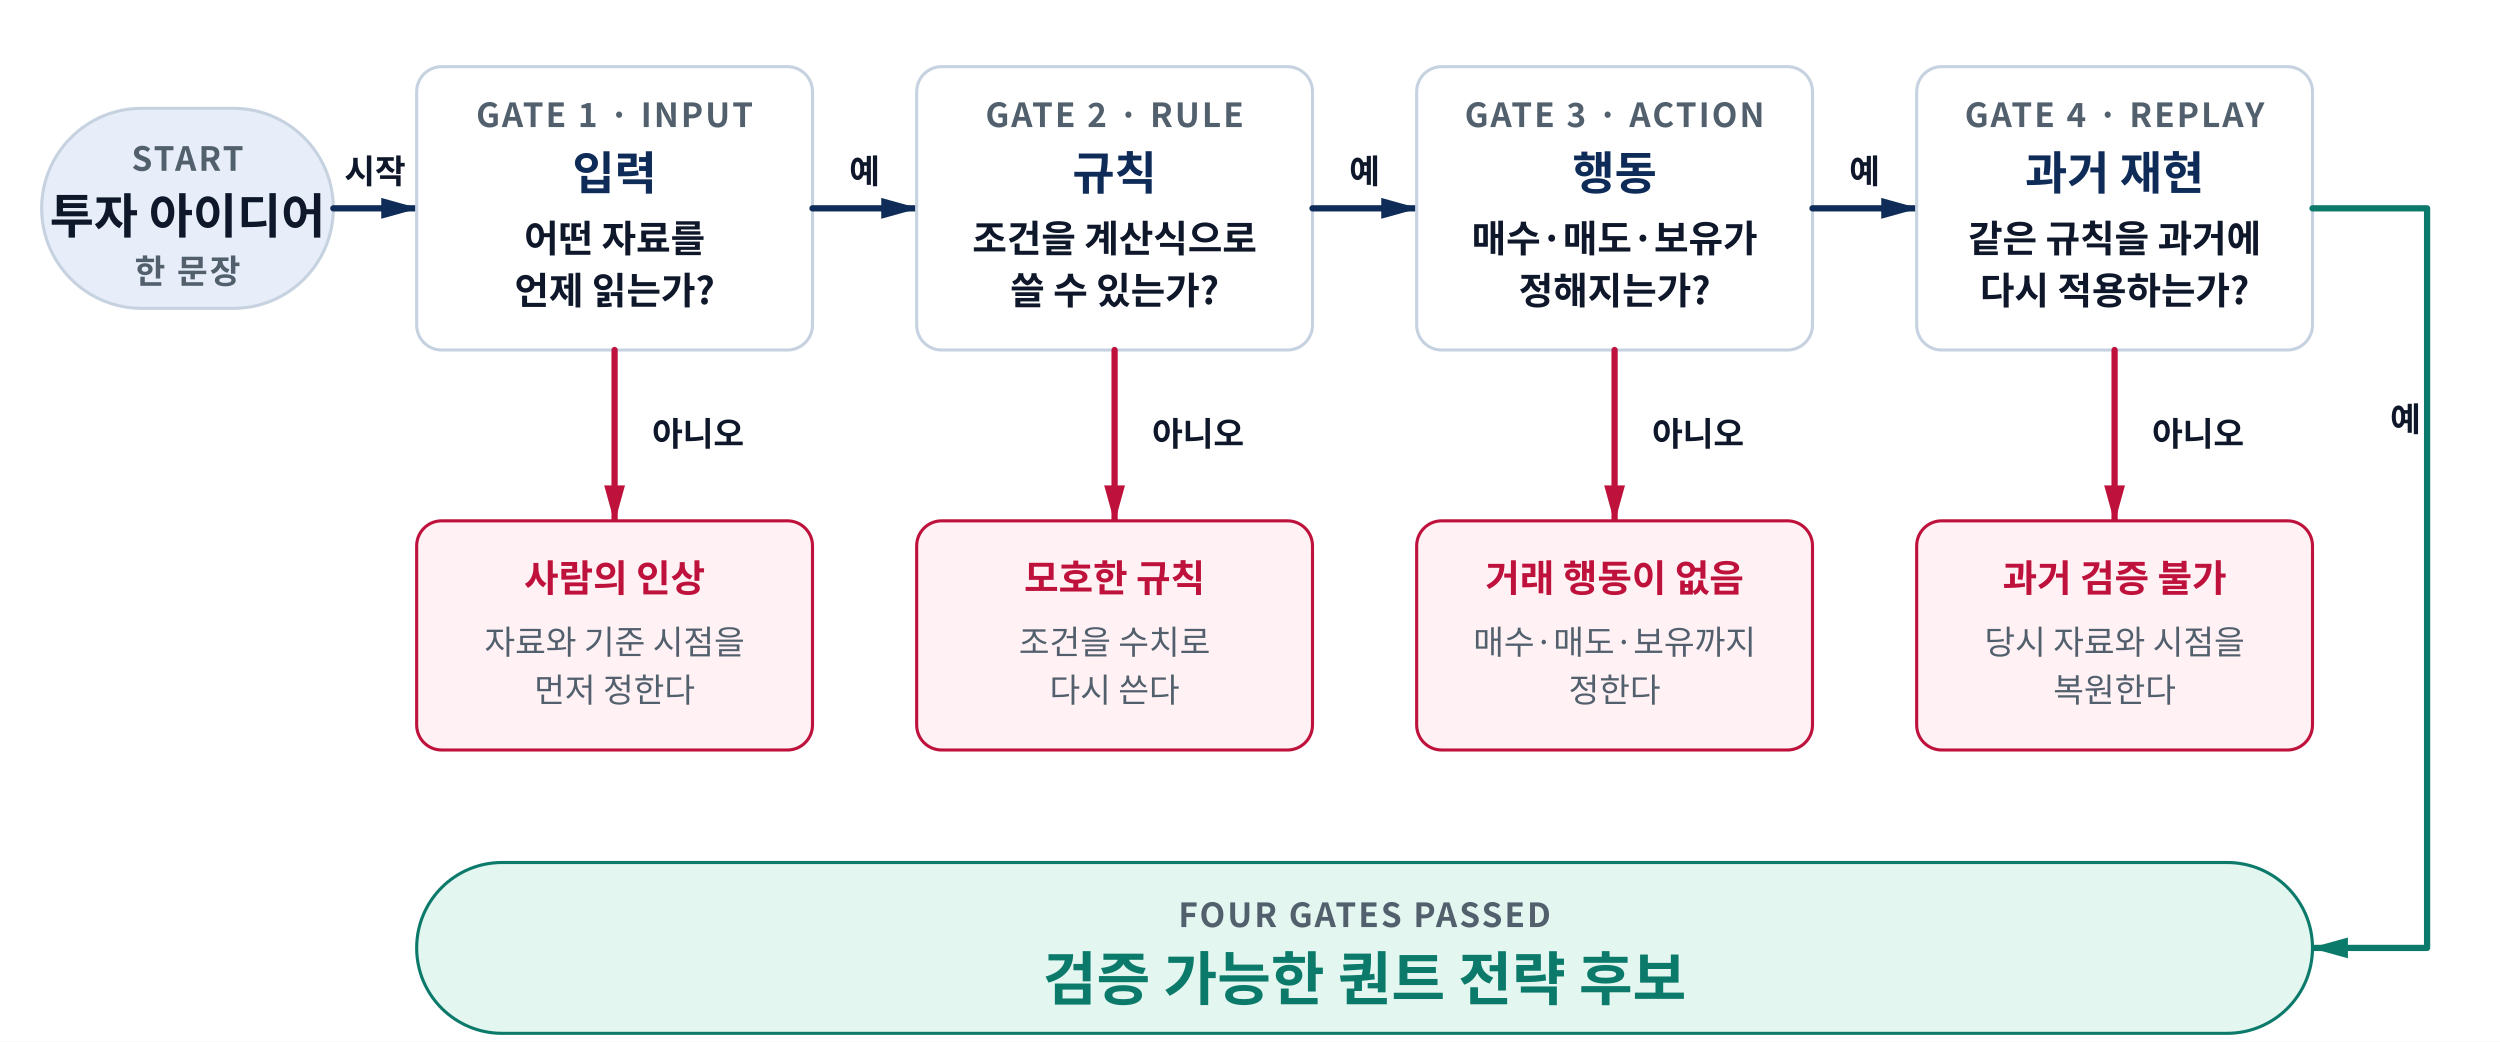
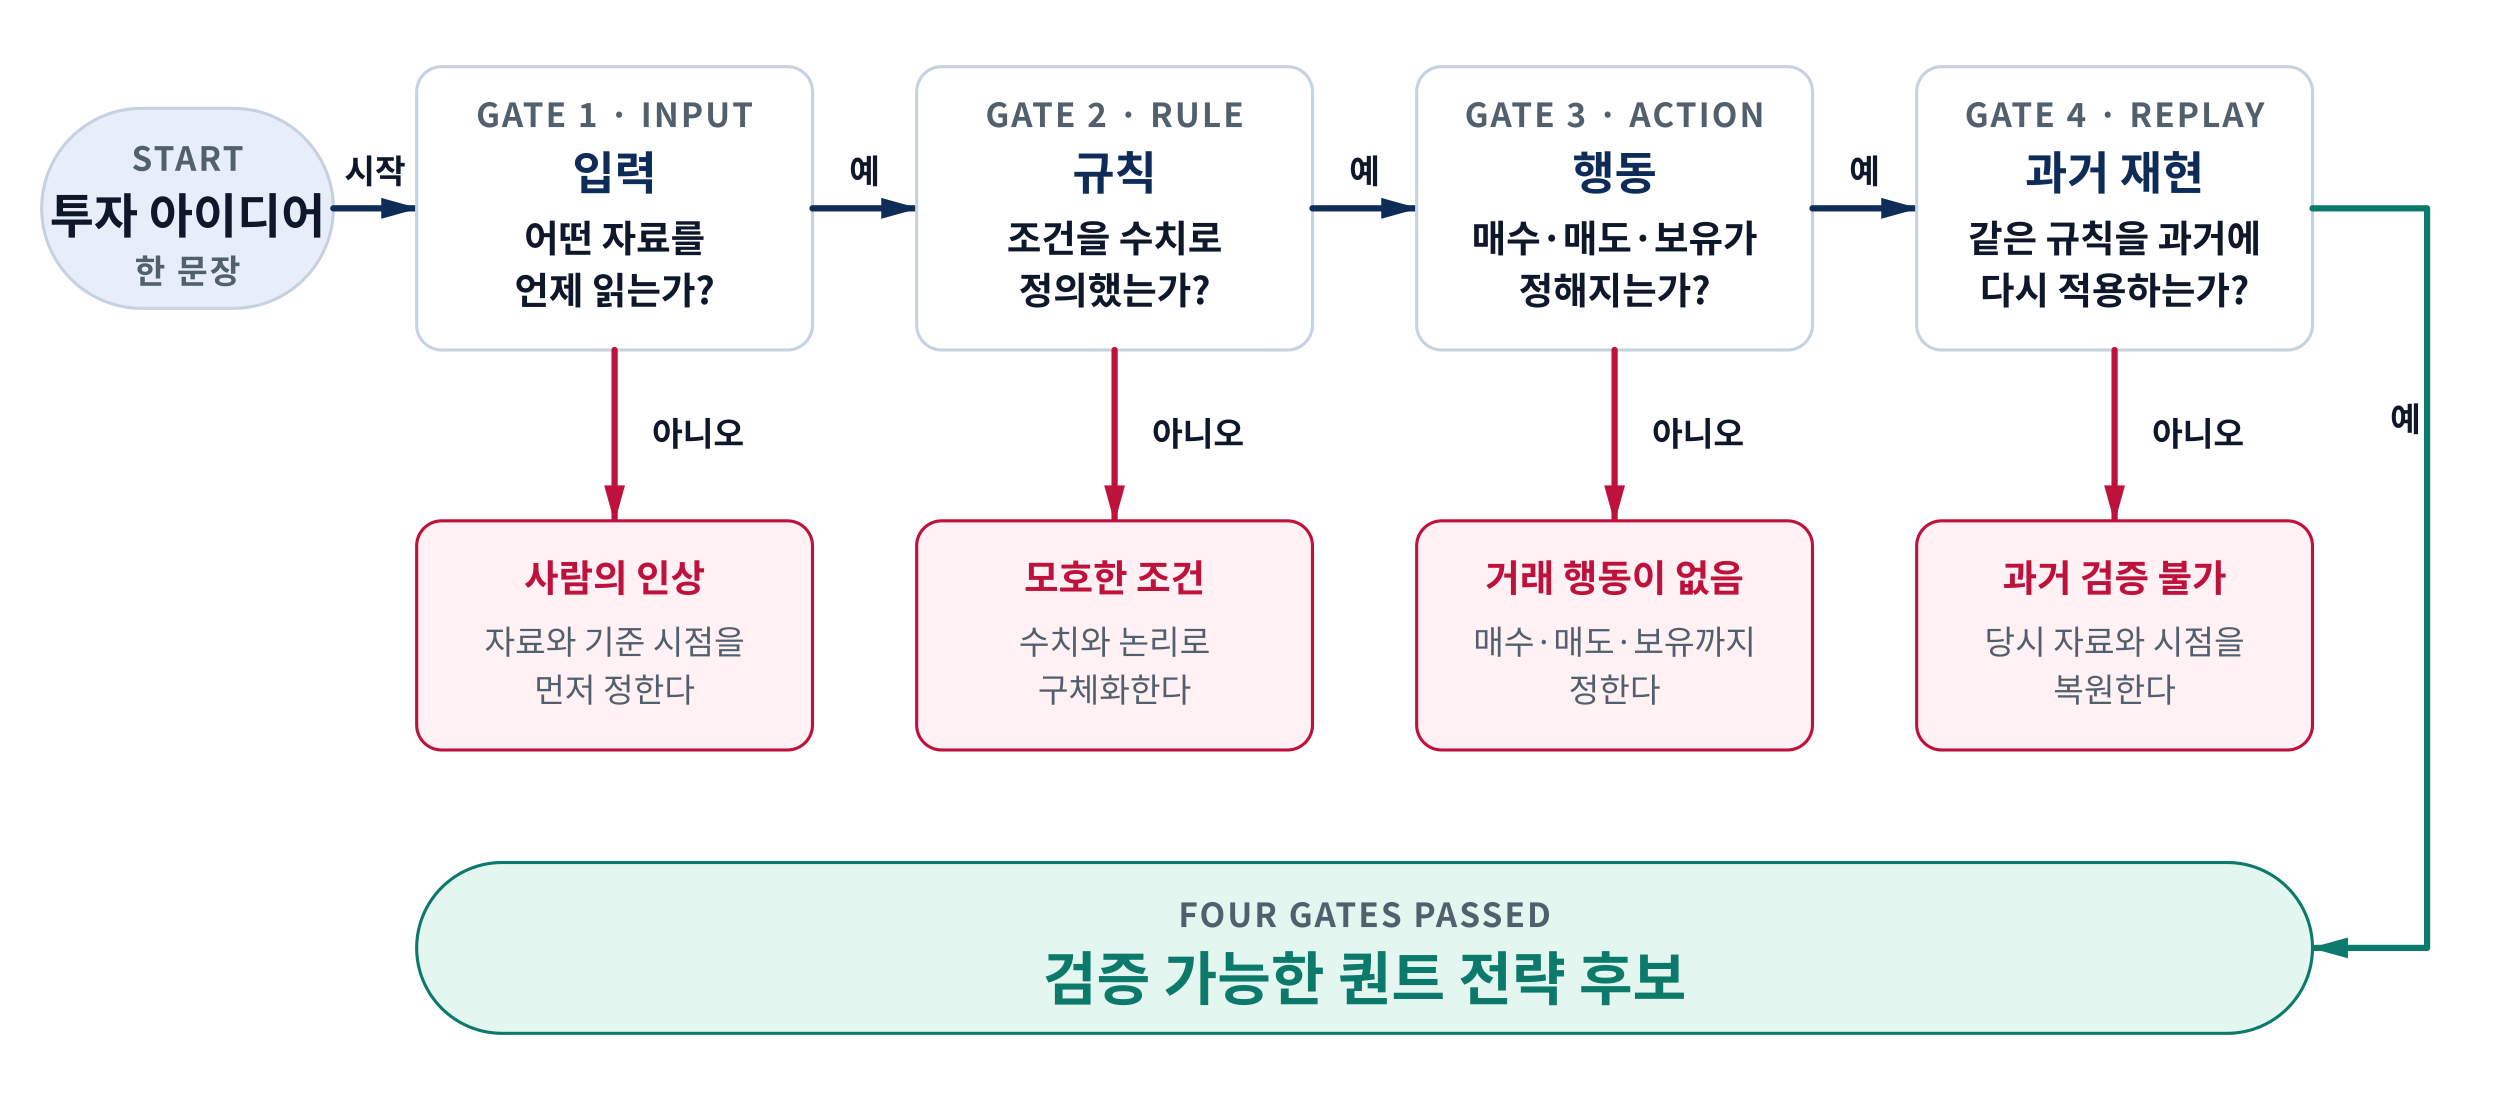
- <svg xmlns="http://www.w3.org/2000/svg" viewBox="0 0 1200 500" role="img" aria-labelledby="title desc">
+ <svg xmlns="http://www.w3.org/2000/svg" viewBox="0 0 1200 528" role="img" aria-labelledby="title desc">
  <defs>
    <marker id="arrow-blue" markerUnits="userSpaceOnUse" viewBox="0 0 18 10" refX="17" refY="5" markerWidth="18" markerHeight="10" orient="auto">
      <path d="M0 0L18 5L0 10Z" fill="#0F2C59" />
    </marker>
    <marker id="arrow-red" markerUnits="userSpaceOnUse" viewBox="0 0 18 10" refX="17" refY="5" markerWidth="18" markerHeight="10" orient="auto">
      <path d="M0 0L18 5L0 10Z" fill="#BE123C" />
    </marker>
    <marker id="arrow-teal" markerUnits="userSpaceOnUse" viewBox="0 0 18 10" refX="17" refY="5" markerWidth="18" markerHeight="10" orient="auto">
      <path d="M0 0L18 5L0 10Z" fill="#0B7A6A" />
    </marker>
    <style>
      text { font-family:"Noto Sans CJK KR","Noto Sans KR",sans-serif; fill:#0F172A; }
      .eyebrow { font-size:16px; font-weight:700; letter-spacing:1px; fill:#52606D; }
      .start { font-size:23px; font-weight:700; }
      .gate-title { font-size:22px; font-weight:700; fill:#0F2C59; }
      .question { font-size:18px; font-weight:600; }
      .branch { font-size:16px; font-weight:700; paint-order:stroke fill; stroke:#FFFFFF; stroke-width:5px; stroke-linejoin:round; }
      .repair-title { font-size:18px; font-weight:700; fill:#BE123C; }
      .repair-body { font-size:16px; font-weight:500; fill:#52606D; }
      .result { font-size:28px; font-weight:700; fill:#0B7A6A; }
      .gate { fill:#FFFFFF; stroke:#C7D2E1; stroke-width:1.5; }
      .repair { fill:#FFF1F4; stroke:#BE123C; stroke-width:1.5; }
      .flow { fill:none; stroke:#0F2C59; stroke-width:3; stroke-linecap:round; stroke-linejoin:round; marker-end:url(#arrow-blue); }
      .fail-flow { fill:none; stroke:#BE123C; stroke-width:3; stroke-linecap:round; marker-end:url(#arrow-red); }
      .pass-flow { fill:none; stroke:#0B7A6A; stroke-width:3; stroke-linecap:round; stroke-linejoin:round; marker-end:url(#arrow-teal); }
    </style>
  </defs>
-   <rect width="1200" height="500" fill="#FFFFFF" />
+   <rect width="1200" height="528" fill="#FFFFFF" />
  <rect x="20" y="52" width="140" height="96" rx="48" fill="#E7EEF9" stroke="#C7D2E1" stroke-width="1.5" />
  <text class="eyebrow" x="90" y="82" text-anchor="middle">START</text>
  <text class="start" x="90" y="112" text-anchor="middle">투자 아이디어</text>
  <text class="eyebrow" x="90" y="136" text-anchor="middle">한 문장</text>
  <path class="flow" d="M160 100H200" />
  <text class="branch" x="180" y="88" text-anchor="middle" fill="#0F2C59">시작</text>
  <g>
    <rect class="gate" x="200" y="32" width="190" height="136" rx="12" />
    <text class="eyebrow" x="295" y="61" text-anchor="middle">GATE 1 · INPUT</text>
    <text class="gate-title" x="295" y="91" text-anchor="middle">입력</text>
    <text class="question" x="295" y="121" text-anchor="middle">어떤 자료를</text>
    <text class="question" x="295" y="146" text-anchor="middle">언제 읽는가?</text>
    <path class="fail-flow" d="M295 168V250" />
    <text class="branch" x="313" y="214" fill="#BE123C">아니오</text>
    <rect class="repair" x="200" y="250" width="190" height="110" rx="12" />
    <text class="repair-title" x="295" y="284" text-anchor="middle">사람의 인상</text>
    <text class="repair-body" x="295" y="314" text-anchor="middle">자료와 기준 시점을</text>
    <text class="repair-body" x="295" y="337" text-anchor="middle">먼저 정한다</text>
  </g>
  <path class="flow" d="M390 100H440" />
  <text class="branch" x="415" y="88" text-anchor="middle" fill="#0F2C59">예</text>
  <g>
    <rect class="gate" x="440" y="32" width="190" height="136" rx="12" />
    <text class="eyebrow" x="535" y="61" text-anchor="middle">GATE 2 · RULE</text>
    <text class="gate-title" x="535" y="91" text-anchor="middle">규칙</text>
-     <text class="question" x="535" y="121" text-anchor="middle">조건을 계산식으로</text>
-     <text class="question" x="535" y="146" text-anchor="middle">쓸 수 있는가?</text>
+     <text class="question" x="535" y="121" text-anchor="middle">조건을 수치로</text>
+     <text class="question" x="535" y="146" text-anchor="middle">정의했는가?</text>
    <path class="fail-flow" d="M535 168V250" />
    <text class="branch" x="553" y="214" fill="#BE123C">아니오</text>
    <rect class="repair" x="440" y="250" width="190" height="110" rx="12" />
-     <text class="repair-title" x="535" y="284" text-anchor="middle">모호한 규칙</text>
-     <text class="repair-body" x="535" y="314" text-anchor="middle">조건을 수치로</text>
-     <text class="repair-body" x="535" y="337" text-anchor="middle">다시 쓴다</text>
+     <text class="repair-title" x="535" y="284" text-anchor="middle">모호한 조건</text>
+     <text class="repair-body" x="535" y="314" text-anchor="middle">수치와 논리로</text>
+     <text class="repair-body" x="535" y="337" text-anchor="middle">구체화한다</text>
  </g>
  <path class="flow" d="M630 100H680" />
  <text class="branch" x="655" y="88" text-anchor="middle" fill="#0F2C59">예</text>
  <g>
    <rect class="gate" x="680" y="32" width="190" height="136" rx="12" />
    <text class="eyebrow" x="775" y="61" text-anchor="middle">GATE 3 · ACTION</text>
    <text class="gate-title" x="775" y="91" text-anchor="middle">행동</text>
    <text class="question" x="775" y="121" text-anchor="middle">매수·매도·보유가</text>
    <text class="question" x="775" y="146" text-anchor="middle">정해지는가?</text>
    <path class="fail-flow" d="M775 168V250" />
    <text class="branch" x="793" y="214" fill="#BE123C">아니오</text>
    <rect class="repair" x="680" y="250" width="190" height="110" rx="12" />
    <text class="repair-title" x="775" y="284" text-anchor="middle">거래 행동이 없음</text>
    <text class="repair-body" x="775" y="314" text-anchor="middle">매수·매도·보유까지</text>
    <text class="repair-body" x="775" y="337" text-anchor="middle">정한다</text>
  </g>
  <path class="flow" d="M870 100H920" />
  <text class="branch" x="895" y="88" text-anchor="middle" fill="#0F2C59">예</text>
  <g>
    <rect class="gate" x="920" y="32" width="190" height="136" rx="12" />
    <text class="eyebrow" x="1015" y="61" text-anchor="middle">GATE 4 · REPLAY</text>
    <text class="gate-title" x="1015" y="91" text-anchor="middle">과거 재현</text>
    <text class="question" x="1015" y="121" text-anchor="middle">같은 규칙을 과거에</text>
    <text class="question" x="1015" y="146" text-anchor="middle">다시 적용하는가?</text>
    <path class="fail-flow" d="M1015 168V250" />
    <text class="branch" x="1033" y="214" fill="#BE123C">아니오</text>
    <rect class="repair" x="920" y="250" width="190" height="110" rx="12" />
    <text class="repair-title" x="1015" y="284" text-anchor="middle">과거 검증 불가</text>
    <text class="repair-body" x="1015" y="314" text-anchor="middle">당시 자료와 시점을</text>
    <text class="repair-body" x="1015" y="337" text-anchor="middle">복원한다</text>
  </g>
  <path class="pass-flow" d="M1110 100H1165V455H1110" />
  <text class="branch" x="1162" y="207" text-anchor="end" fill="#0B7A6A">예</text>
  <rect x="200" y="414" width="910" height="82" rx="41" fill="#E4F6F0" stroke="#0B7A6A" stroke-width="1.5" />
  <text class="eyebrow" x="655" y="445" text-anchor="middle" fill="#0B7A6A">FOUR GATES PASSED</text>
  <text class="result" x="655" y="480" text-anchor="middle">검증 가능한 퀀트 전략 후보</text>
</svg>
